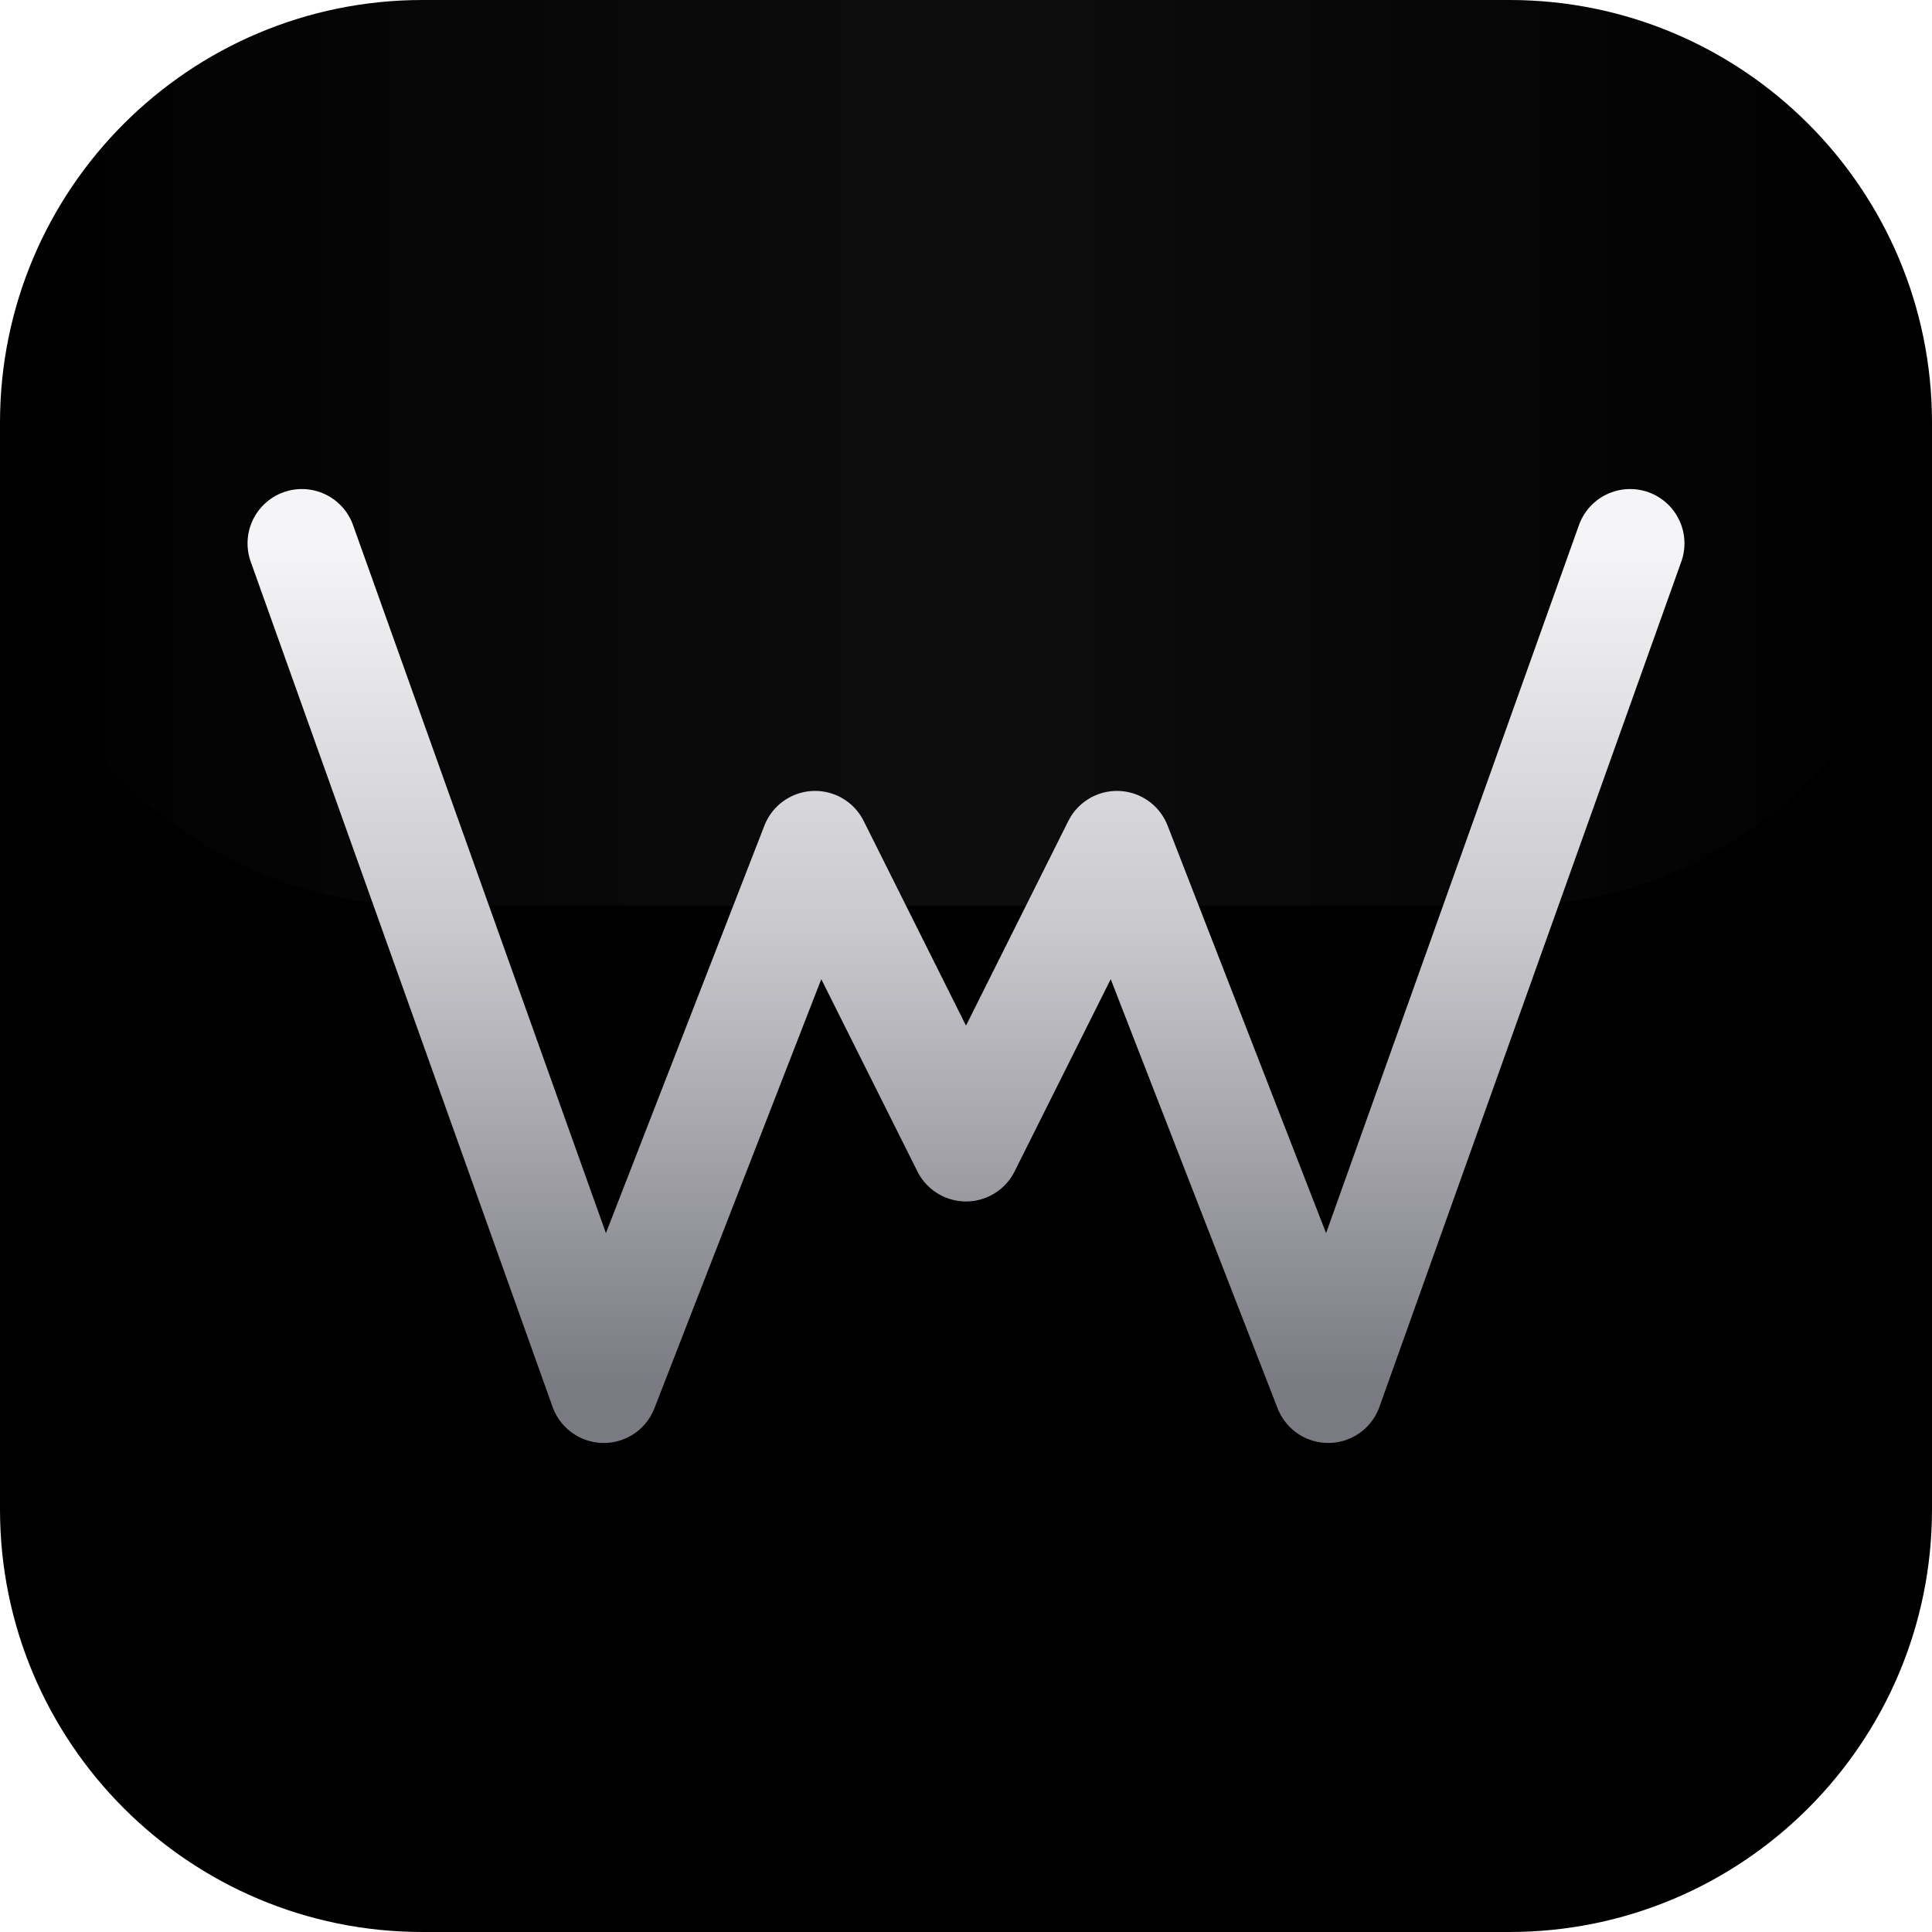
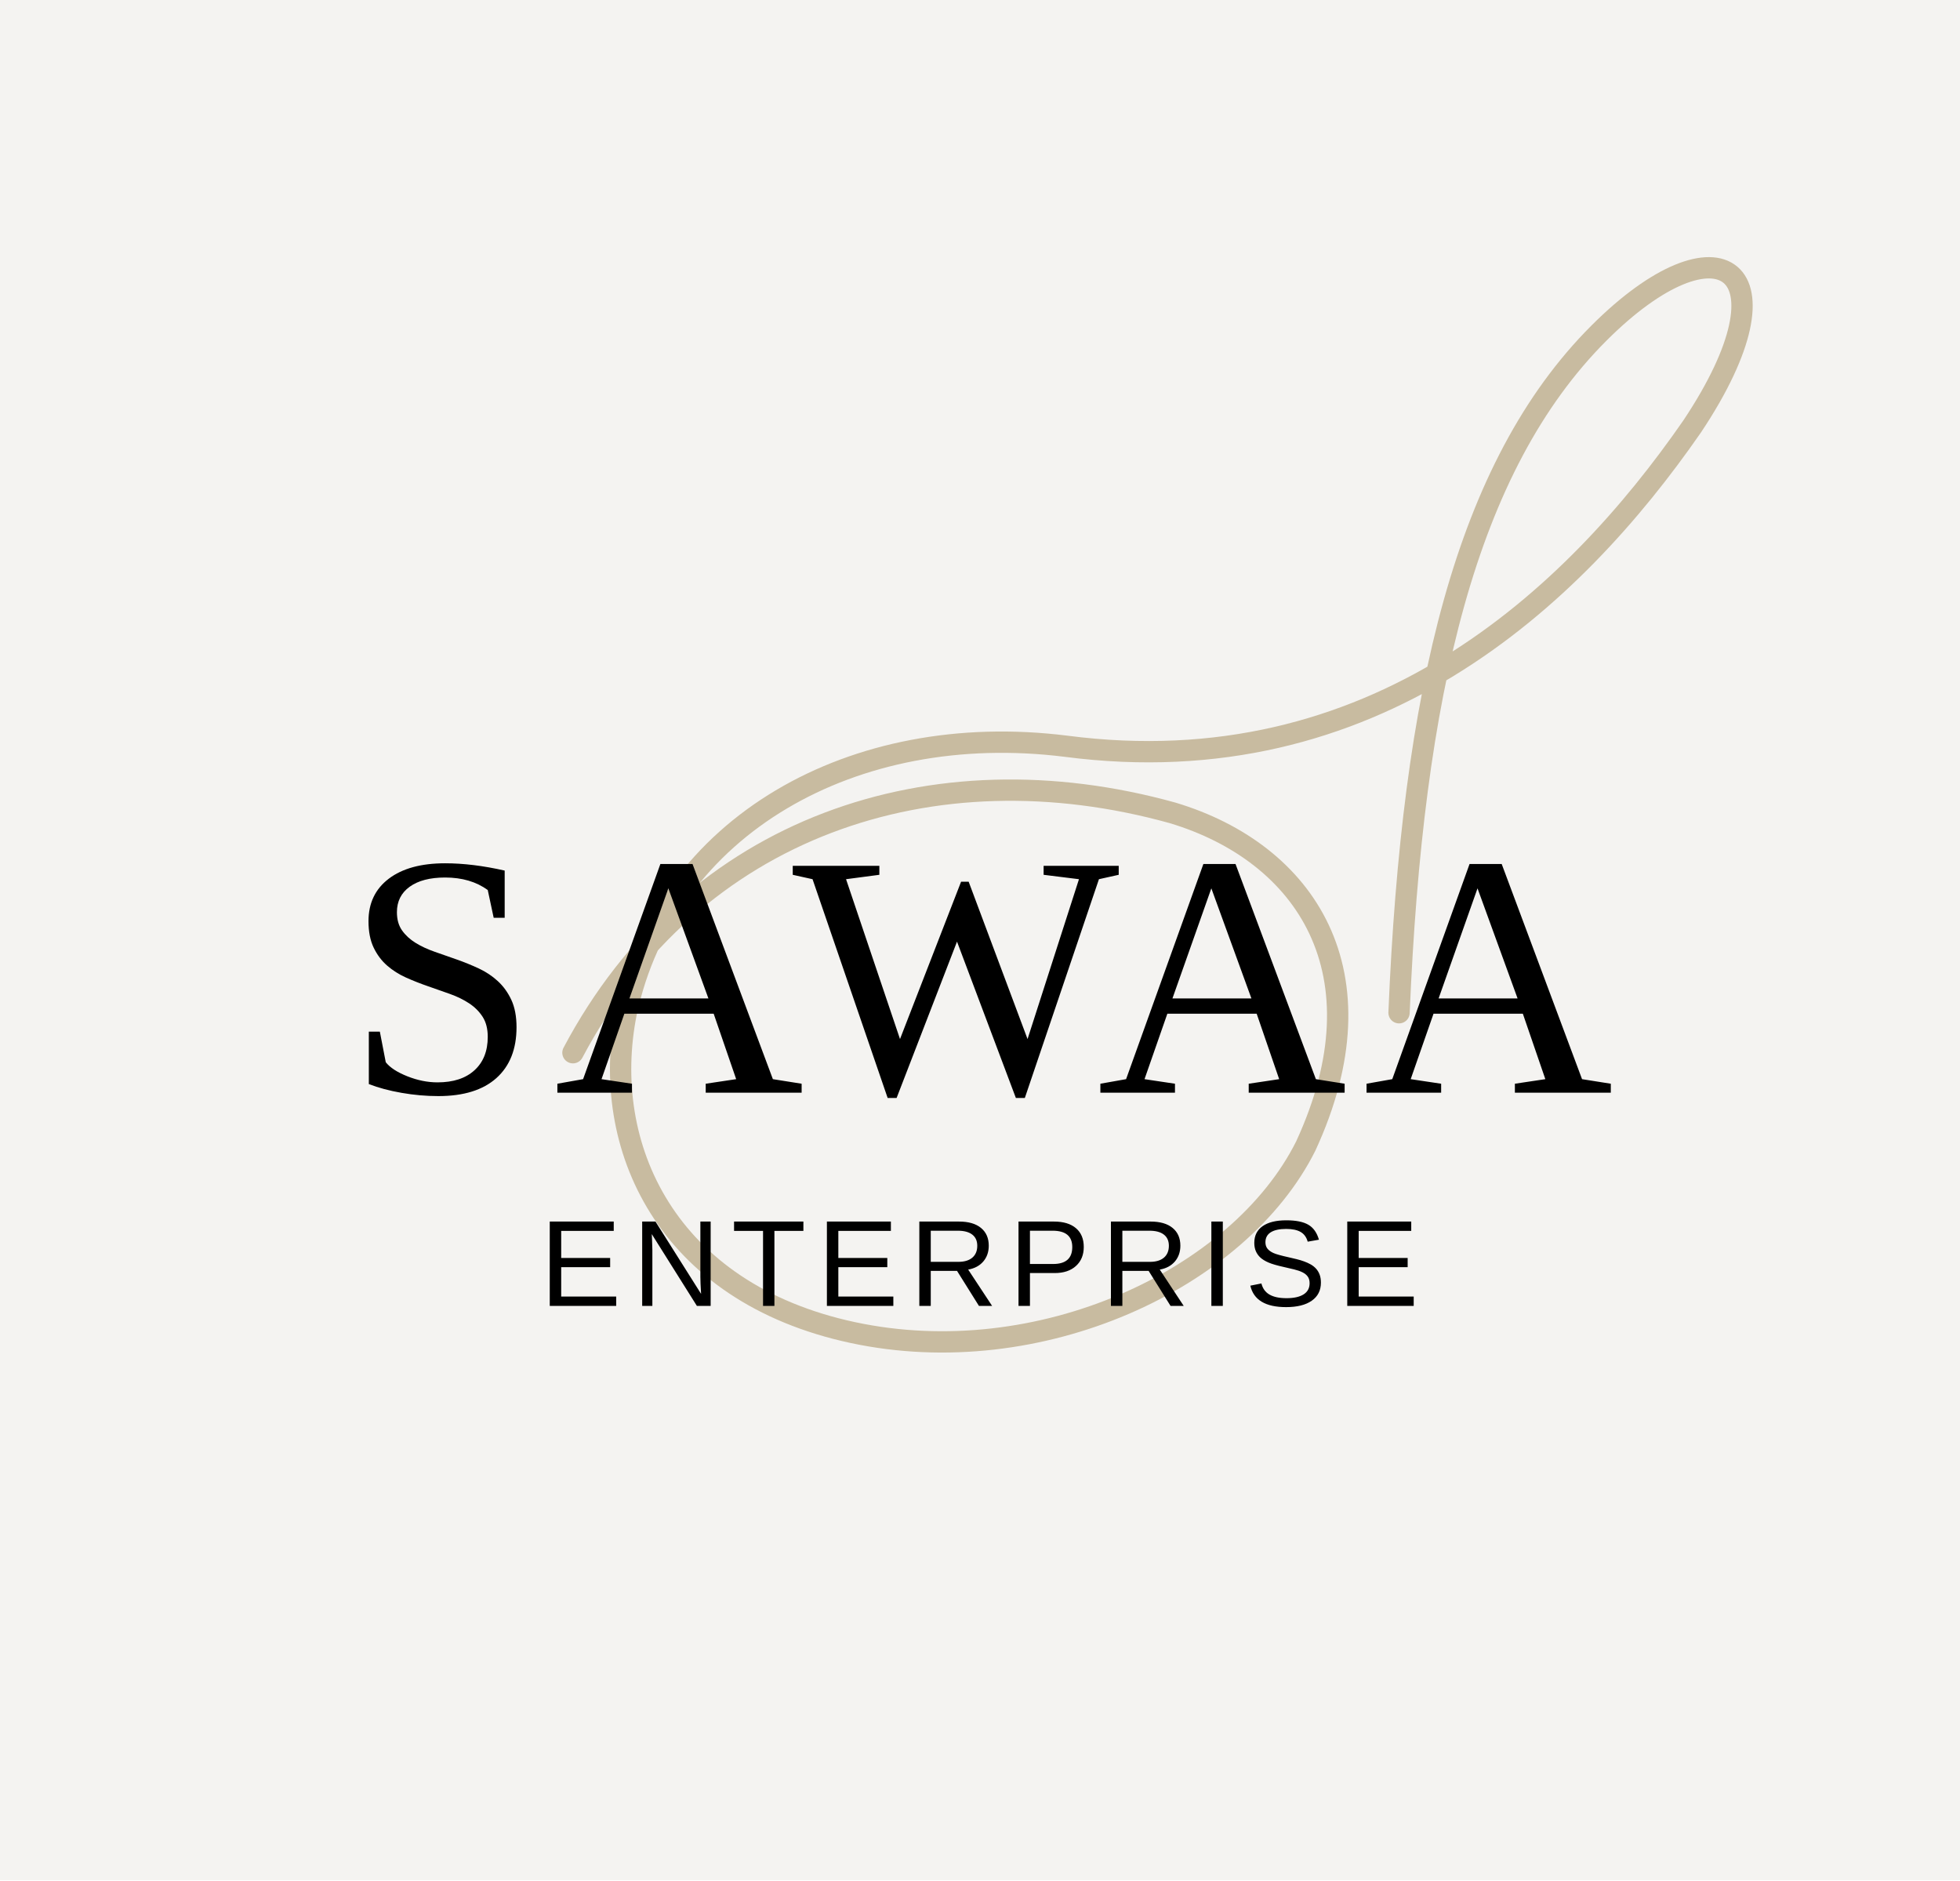
- <svg xmlns="http://www.w3.org/2000/svg" viewBox="0 0 64 64">
-   <defs>
-     <linearGradient id="s" x1="0" x2="0" y1="0" y2="1">
-       <stop offset="0" stop-color="#F5F5F7" />
-       <stop offset="0.45" stop-color="#C9C9CE" />
-       <stop offset="1" stop-color="#7A7A82" />
-     </linearGradient>
-     <linearGradient id="hi" x1="0" x2="1" y1="0" y2="0">
-       <stop offset="0" stop-color="#ffffff" stop-opacity="0" />
-       <stop offset="0.5" stop-color="#ffffff" stop-opacity="0.35" />
-       <stop offset="1" stop-color="#ffffff" stop-opacity="0" />
-     </linearGradient>
-   </defs>
-   <rect width="64" height="64" rx="14" fill="#000000" />
-   <rect x="0" y="0" width="64" height="30" rx="14" fill="url(#hi)" opacity="0.15" />
-   <path d="M10 18 L20 46 L27 28 L32 38 L37 28 L44 46 L54 18" fill="none" stroke="url(#s)" stroke-width="3.6" stroke-linecap="round" stroke-linejoin="round" />
+ <svg xmlns="http://www.w3.org/2000/svg" width="1471" height="1411" viewBox="0 0 1471 1411">
+   <rect width="100%" height="100%" fill="#F4F3F1" />
+   <path d="M430 790        C520 620, 700 560, 880 610        C980 640, 1040 730, 980 860        C930 960, 780 1030, 640 1000        C500 970, 450 860, 470 760        C500 620, 640 540, 800 560        C1030 590, 1180 450, 1270 320        C1350 200, 1290 160, 1200 250        C1100 350, 1060 520, 1050 760" fill="none" stroke="#C8BBA0" stroke-width="16" stroke-linecap="round" stroke-linejoin="round" />
+   <text x="735" y="820" text-anchor="middle" font-family="Times New Roman, Georgia, serif" font-size="260" letter-spacing="12" fill="#000000">
+     SAWAA
+   </text>
+   <text x="735" y="980" text-anchor="middle" font-family="Arial, Helvetica, sans-serif" font-size="92" letter-spacing="8" fill="#000000">
+     ENTERPRISE
+   </text>
</svg>
